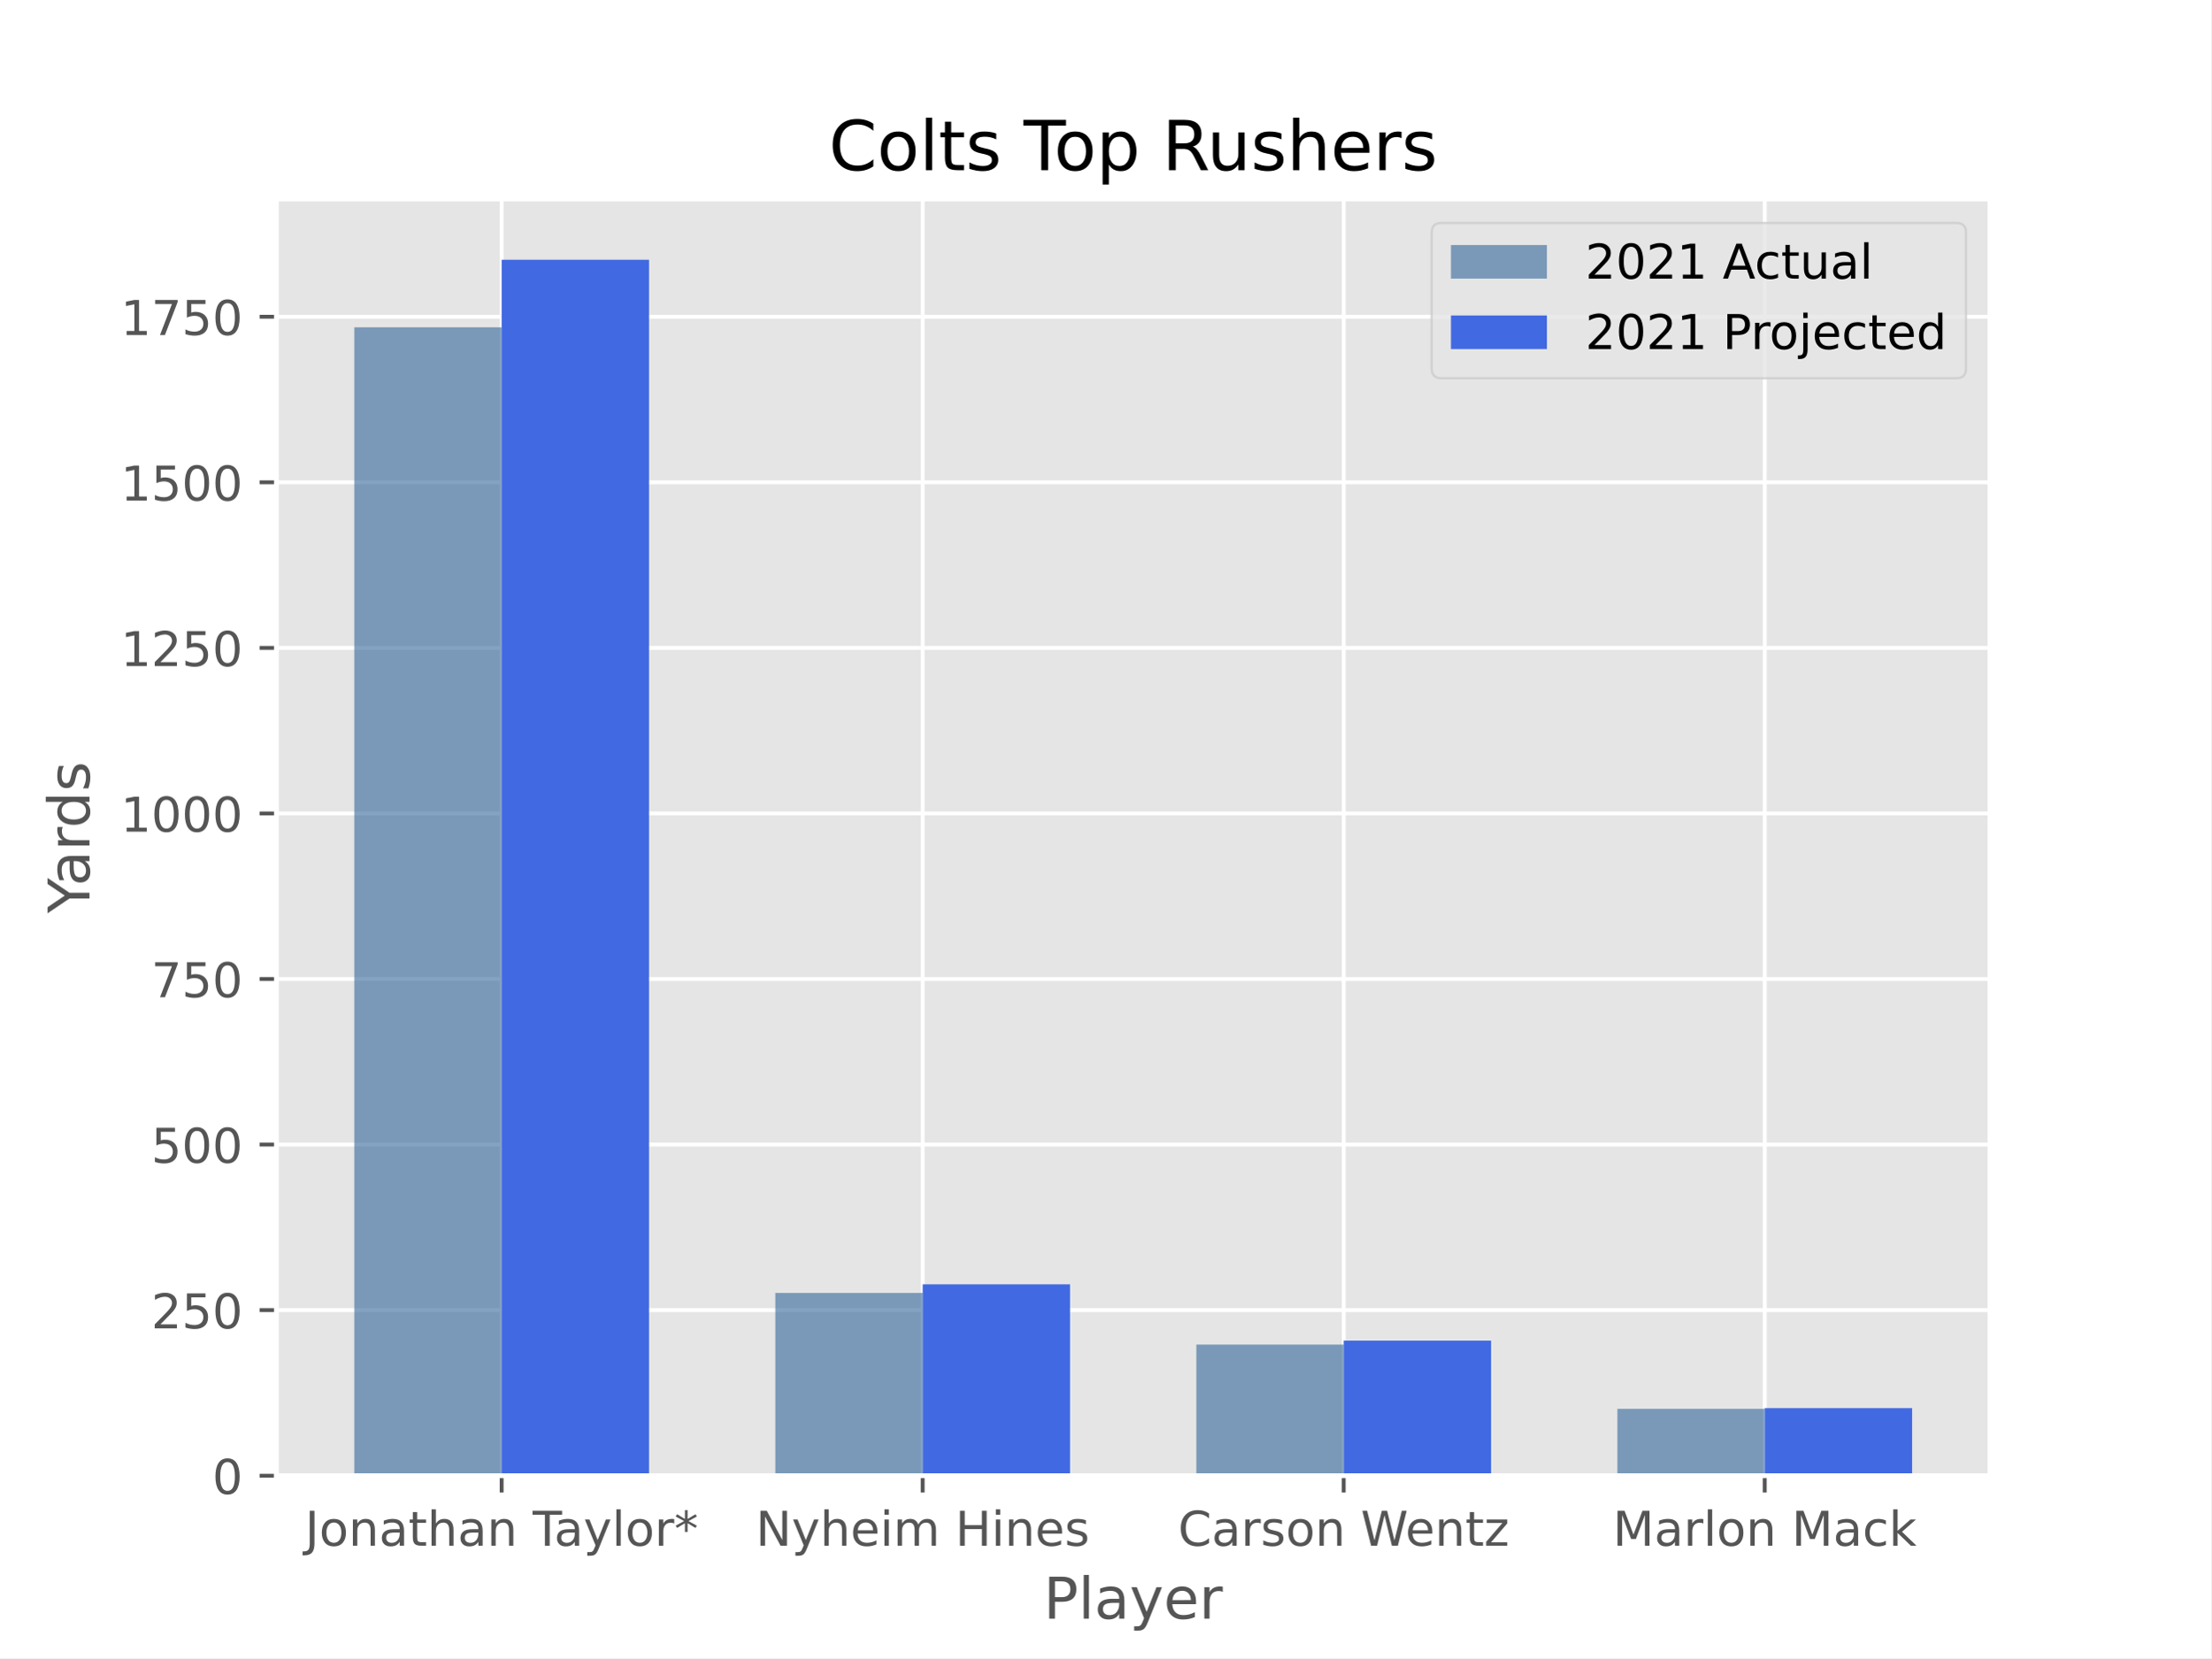
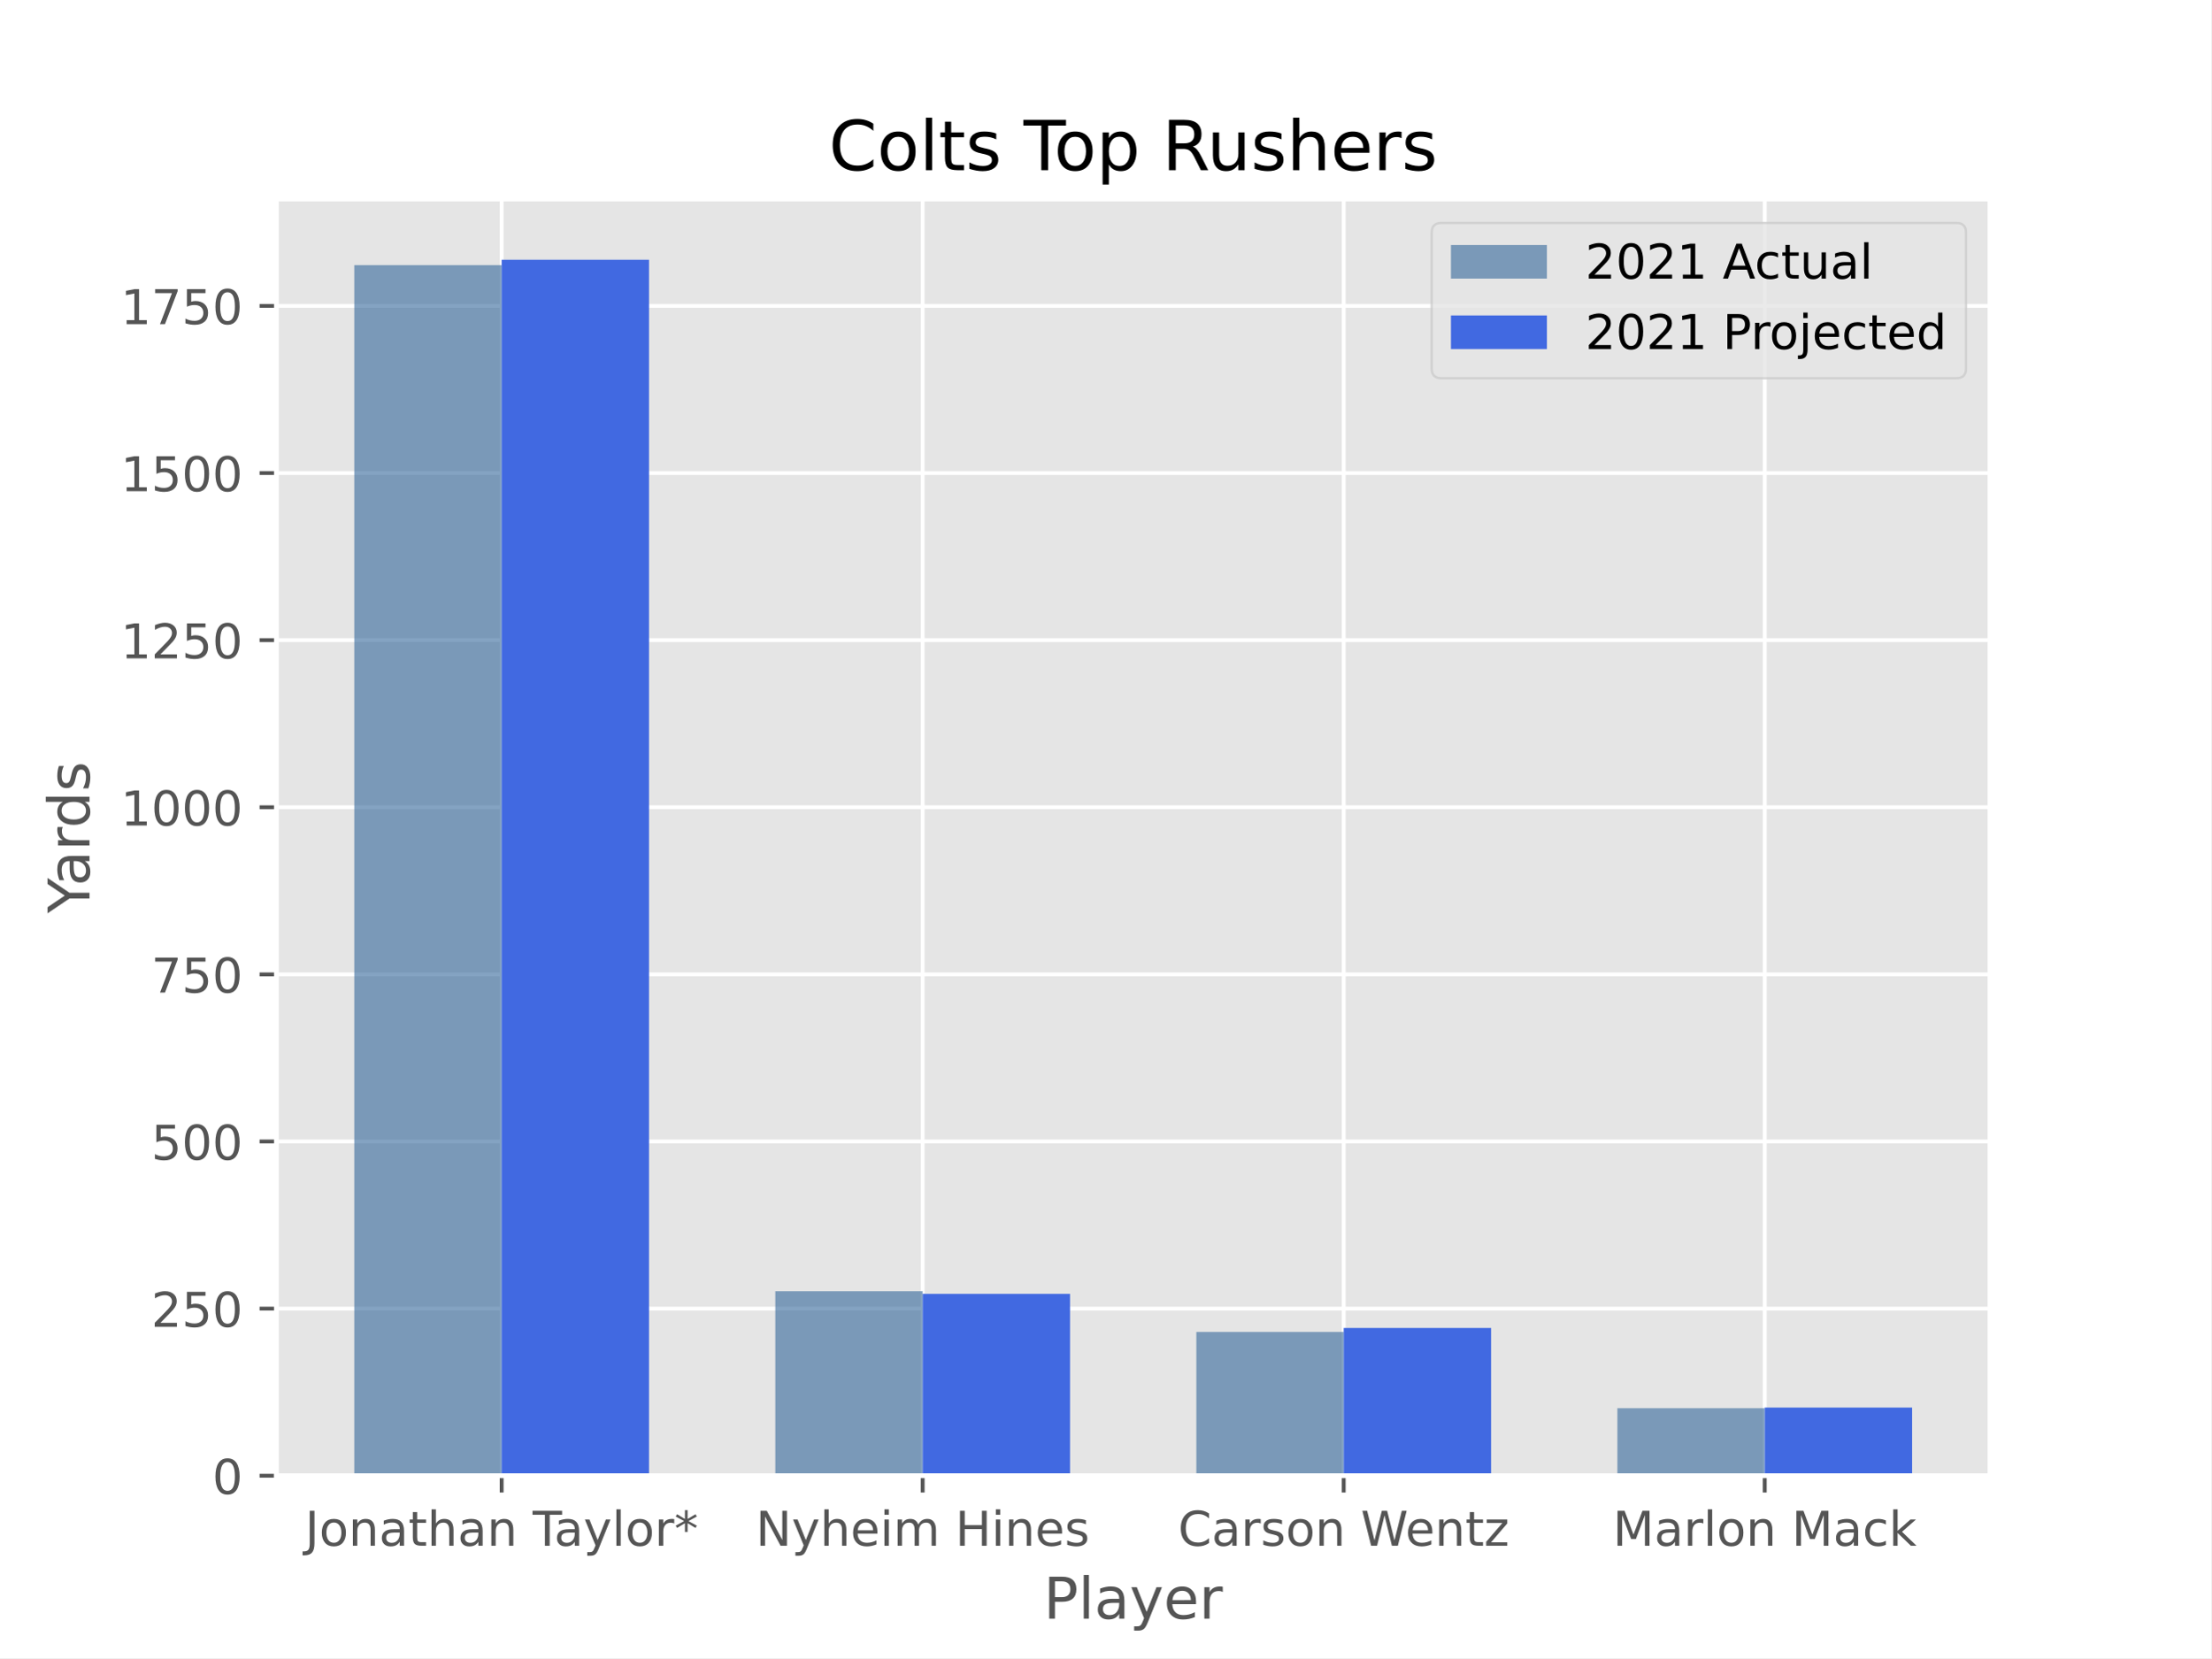
<svg xmlns="http://www.w3.org/2000/svg" xmlns:xlink="http://www.w3.org/1999/xlink" height="345.6pt" version="1.1" viewBox="0 0 460.8 345.6" width="460.8pt">
  <defs>
    <style type="text/css">*{stroke-linecap:butt;stroke-linejoin:round;}</style>
  </defs>
  <g id="figure_1">
    <g id="patch_1">
      <path d="M 0 345.6  L 460.8 345.6  L 460.8 0  L 0 0  z " style="fill:#ffffff;" />
    </g>
    <g id="axes_1">
      <g id="patch_2">
        <path d="M 57.6 307.584  L 414.72 307.584  L 414.72 41.472  L 57.6 41.472  z " style="fill:#e5e5e5;" />
      </g>
      <g id="matplotlib.axis_1">
        <g id="xtick_1">
          <g id="line2d_1">
-             <path clip-path="url(#p8a9972e364)" d="M 104.543 307.584  L 104.543 41.472  " style="fill:none;stroke:#ffffff;stroke-linecap:square;stroke-width:0.8;" />
+             <path clip-path="url(#p5d8833e858)" d="M 104.543 307.584  L 104.543 41.472  " style="fill:none;stroke:#ffffff;stroke-linecap:square;stroke-width:0.8;" />
          </g>
          <g id="line2d_2">
            <defs>
-               <path d="M 0 0  L 0 3.5  " id="mc36224109d" style="stroke:#555555;stroke-width:0.8;" />
-             </defs>
-             <g>
-               <use style="fill:#555555;stroke:#555555;stroke-width:0.8;" x="104.543" xlink:href="#mc36224109d" y="307.584" />
+               <path d="M 0 0  L 0 3.5  " id="m10214aff86" style="stroke:#555555;stroke-width:0.8;" />
+             </defs>
+             <g>
+               <use style="fill:#555555;stroke:#555555;stroke-width:0.8;" x="104.543" xlink:href="#m10214aff86" y="307.584" />
            </g>
          </g>
          <g id="text_1">
            <g style="fill:#555555;" transform="translate(63.56907 322.1824)scale(0.1 -0.1)">
              <defs>
                <path d="M 628 4666  L 1259 4666  L 1259 325  Q 1259 -519 939 -900  Q 619 -1281 -91 -1281  L -331 -1281  L -331 -750  L -134 -750  Q 284 -750 456 -515  Q 628 -281 628 325  L 628 4666  z " id="DejaVuSans-4a" transform="scale(0.015625)" />
                <path d="M 1959 3097  Q 1497 3097 1228 2736  Q 959 2375 959 1747  Q 959 1119 1226 758  Q 1494 397 1959 397  Q 2419 397 2687 759  Q 2956 1122 2956 1747  Q 2956 2369 2687 2733  Q 2419 3097 1959 3097  z M 1959 3584  Q 2709 3584 3137 3096  Q 3566 2609 3566 1747  Q 3566 888 3137 398  Q 2709 -91 1959 -91  Q 1206 -91 779 398  Q 353 888 353 1747  Q 353 2609 779 3096  Q 1206 3584 1959 3584  z " id="DejaVuSans-6f" transform="scale(0.015625)" />
                <path d="M 3513 2113  L 3513 0  L 2938 0  L 2938 2094  Q 2938 2591 2744 2837  Q 2550 3084 2163 3084  Q 1697 3084 1428 2787  Q 1159 2491 1159 1978  L 1159 0  L 581 0  L 581 3500  L 1159 3500  L 1159 2956  Q 1366 3272 1645 3428  Q 1925 3584 2291 3584  Q 2894 3584 3203 3211  Q 3513 2838 3513 2113  z " id="DejaVuSans-6e" transform="scale(0.015625)" />
                <path d="M 2194 1759  Q 1497 1759 1228 1600  Q 959 1441 959 1056  Q 959 750 1161 570  Q 1363 391 1709 391  Q 2188 391 2477 730  Q 2766 1069 2766 1631  L 2766 1759  L 2194 1759  z M 3341 1997  L 3341 0  L 2766 0  L 2766 531  Q 2569 213 2275 61  Q 1981 -91 1556 -91  Q 1019 -91 701 211  Q 384 513 384 1019  Q 384 1609 779 1909  Q 1175 2209 1959 2209  L 2766 2209  L 2766 2266  Q 2766 2663 2505 2880  Q 2244 3097 1772 3097  Q 1472 3097 1187 3025  Q 903 2953 641 2809  L 641 3341  Q 956 3463 1253 3523  Q 1550 3584 1831 3584  Q 2591 3584 2966 3190  Q 3341 2797 3341 1997  z " id="DejaVuSans-61" transform="scale(0.015625)" />
                <path d="M 1172 4494  L 1172 3500  L 2356 3500  L 2356 3053  L 1172 3053  L 1172 1153  Q 1172 725 1289 603  Q 1406 481 1766 481  L 2356 481  L 2356 0  L 1766 0  Q 1100 0 847 248  Q 594 497 594 1153  L 594 3053  L 172 3053  L 172 3500  L 594 3500  L 594 4494  L 1172 4494  z " id="DejaVuSans-74" transform="scale(0.015625)" />
                <path d="M 3513 2113  L 3513 0  L 2938 0  L 2938 2094  Q 2938 2591 2744 2837  Q 2550 3084 2163 3084  Q 1697 3084 1428 2787  Q 1159 2491 1159 1978  L 1159 0  L 581 0  L 581 4863  L 1159 4863  L 1159 2956  Q 1366 3272 1645 3428  Q 1925 3584 2291 3584  Q 2894 3584 3203 3211  Q 3513 2838 3513 2113  z " id="DejaVuSans-68" transform="scale(0.015625)" />
                <path id="DejaVuSans-20" transform="scale(0.015625)" />
                <path d="M -19 4666  L 3928 4666  L 3928 4134  L 2272 4134  L 2272 0  L 1638 0  L 1638 4134  L -19 4134  L -19 4666  z " id="DejaVuSans-54" transform="scale(0.015625)" />
                <path d="M 2059 -325  Q 1816 -950 1584 -1140  Q 1353 -1331 966 -1331  L 506 -1331  L 506 -850  L 844 -850  Q 1081 -850 1212 -737  Q 1344 -625 1503 -206  L 1606 56  L 191 3500  L 800 3500  L 1894 763  L 2988 3500  L 3597 3500  L 2059 -325  z " id="DejaVuSans-79" transform="scale(0.015625)" />
                <path d="M 603 4863  L 1178 4863  L 1178 0  L 603 0  L 603 4863  z " id="DejaVuSans-6c" transform="scale(0.015625)" />
                <path d="M 2631 2963  Q 2534 3019 2420 3045  Q 2306 3072 2169 3072  Q 1681 3072 1420 2755  Q 1159 2438 1159 1844  L 1159 0  L 581 0  L 581 3500  L 1159 3500  L 1159 2956  Q 1341 3275 1631 3429  Q 1922 3584 2338 3584  Q 2397 3584 2469 3576  Q 2541 3569 2628 3553  L 2631 2963  z " id="DejaVuSans-72" transform="scale(0.015625)" />
                <path d="M 3009 3897  L 1888 3291  L 3009 2681  L 2828 2375  L 1778 3009  L 1778 1831  L 1422 1831  L 1422 3009  L 372 2375  L 191 2681  L 1313 3291  L 191 3897  L 372 4206  L 1422 3572  L 1422 4750  L 1778 4750  L 1778 3572  L 2828 4206  L 3009 3897  z " id="DejaVuSans-2a" transform="scale(0.015625)" />
              </defs>
              <use xlink:href="#DejaVuSans-4a" />
              <use x="29.492" xlink:href="#DejaVuSans-6f" />
              <use x="90.674" xlink:href="#DejaVuSans-6e" />
              <use x="154.053" xlink:href="#DejaVuSans-61" />
              <use x="215.332" xlink:href="#DejaVuSans-74" />
              <use x="254.541" xlink:href="#DejaVuSans-68" />
              <use x="317.92" xlink:href="#DejaVuSans-61" />
              <use x="379.199" xlink:href="#DejaVuSans-6e" />
              <use x="442.578" xlink:href="#DejaVuSans-20" />
              <use x="474.365" xlink:href="#DejaVuSans-54" />
              <use x="518.949" xlink:href="#DejaVuSans-61" />
              <use x="580.229" xlink:href="#DejaVuSans-79" />
              <use x="639.408" xlink:href="#DejaVuSans-6c" />
              <use x="667.191" xlink:href="#DejaVuSans-6f" />
              <use x="728.373" xlink:href="#DejaVuSans-72" />
              <use x="769.486" xlink:href="#DejaVuSans-2a" />
            </g>
          </g>
        </g>
        <g id="xtick_2">
          <g id="line2d_3">
-             <path clip-path="url(#p8a9972e364)" d="M 192.288 307.584  L 192.288 41.472  " style="fill:none;stroke:#ffffff;stroke-linecap:square;stroke-width:0.8;" />
+             <path clip-path="url(#p5d8833e858)" d="M 192.288 307.584  L 192.288 41.472  " style="fill:none;stroke:#ffffff;stroke-linecap:square;stroke-width:0.8;" />
          </g>
          <g id="line2d_4">
            <g>
-               <use style="fill:#555555;stroke:#555555;stroke-width:0.8;" x="192.288" xlink:href="#mc36224109d" y="307.584" />
+               <use style="fill:#555555;stroke:#555555;stroke-width:0.8;" x="192.288" xlink:href="#m10214aff86" y="307.584" />
            </g>
          </g>
          <g id="text_2">
            <g style="fill:#555555;" transform="translate(157.4948 322.1824)scale(0.1 -0.1)">
              <defs>
                <path d="M 628 4666  L 1478 4666  L 3547 763  L 3547 4666  L 4159 4666  L 4159 0  L 3309 0  L 1241 3903  L 1241 0  L 628 0  L 628 4666  z " id="DejaVuSans-4e" transform="scale(0.015625)" />
                <path d="M 3597 1894  L 3597 1613  L 953 1613  Q 991 1019 1311 708  Q 1631 397 2203 397  Q 2534 397 2845 478  Q 3156 559 3463 722  L 3463 178  Q 3153 47 2828 -22  Q 2503 -91 2169 -91  Q 1331 -91 842 396  Q 353 884 353 1716  Q 353 2575 817 3079  Q 1281 3584 2069 3584  Q 2775 3584 3186 3129  Q 3597 2675 3597 1894  z M 3022 2063  Q 3016 2534 2758 2815  Q 2500 3097 2075 3097  Q 1594 3097 1305 2825  Q 1016 2553 972 2059  L 3022 2063  z " id="DejaVuSans-65" transform="scale(0.015625)" />
                <path d="M 603 3500  L 1178 3500  L 1178 0  L 603 0  L 603 3500  z M 603 4863  L 1178 4863  L 1178 4134  L 603 4134  L 603 4863  z " id="DejaVuSans-69" transform="scale(0.015625)" />
                <path d="M 3328 2828  Q 3544 3216 3844 3400  Q 4144 3584 4550 3584  Q 5097 3584 5394 3201  Q 5691 2819 5691 2113  L 5691 0  L 5113 0  L 5113 2094  Q 5113 2597 4934 2840  Q 4756 3084 4391 3084  Q 3944 3084 3684 2787  Q 3425 2491 3425 1978  L 3425 0  L 2847 0  L 2847 2094  Q 2847 2600 2669 2842  Q 2491 3084 2119 3084  Q 1678 3084 1418 2786  Q 1159 2488 1159 1978  L 1159 0  L 581 0  L 581 3500  L 1159 3500  L 1159 2956  Q 1356 3278 1631 3431  Q 1906 3584 2284 3584  Q 2666 3584 2933 3390  Q 3200 3197 3328 2828  z " id="DejaVuSans-6d" transform="scale(0.015625)" />
                <path d="M 628 4666  L 1259 4666  L 1259 2753  L 3553 2753  L 3553 4666  L 4184 4666  L 4184 0  L 3553 0  L 3553 2222  L 1259 2222  L 1259 0  L 628 0  L 628 4666  z " id="DejaVuSans-48" transform="scale(0.015625)" />
                <path d="M 2834 3397  L 2834 2853  Q 2591 2978 2328 3040  Q 2066 3103 1784 3103  Q 1356 3103 1142 2972  Q 928 2841 928 2578  Q 928 2378 1081 2264  Q 1234 2150 1697 2047  L 1894 2003  Q 2506 1872 2764 1633  Q 3022 1394 3022 966  Q 3022 478 2636 193  Q 2250 -91 1575 -91  Q 1294 -91 989 -36  Q 684 19 347 128  L 347 722  Q 666 556 975 473  Q 1284 391 1588 391  Q 1994 391 2212 530  Q 2431 669 2431 922  Q 2431 1156 2273 1281  Q 2116 1406 1581 1522  L 1381 1569  Q 847 1681 609 1914  Q 372 2147 372 2553  Q 372 3047 722 3315  Q 1072 3584 1716 3584  Q 2034 3584 2315 3537  Q 2597 3491 2834 3397  z " id="DejaVuSans-73" transform="scale(0.015625)" />
              </defs>
              <use xlink:href="#DejaVuSans-4e" />
              <use x="74.805" xlink:href="#DejaVuSans-79" />
              <use x="133.984" xlink:href="#DejaVuSans-68" />
              <use x="197.363" xlink:href="#DejaVuSans-65" />
              <use x="258.887" xlink:href="#DejaVuSans-69" />
              <use x="286.67" xlink:href="#DejaVuSans-6d" />
              <use x="384.082" xlink:href="#DejaVuSans-20" />
              <use x="415.869" xlink:href="#DejaVuSans-48" />
              <use x="491.064" xlink:href="#DejaVuSans-69" />
              <use x="518.848" xlink:href="#DejaVuSans-6e" />
              <use x="582.227" xlink:href="#DejaVuSans-65" />
              <use x="643.75" xlink:href="#DejaVuSans-73" />
            </g>
          </g>
        </g>
        <g id="xtick_3">
          <g id="line2d_5">
-             <path clip-path="url(#p8a9972e364)" d="M 280.032 307.584  L 280.032 41.472  " style="fill:none;stroke:#ffffff;stroke-linecap:square;stroke-width:0.8;" />
+             <path clip-path="url(#p5d8833e858)" d="M 280.032 307.584  L 280.032 41.472  " style="fill:none;stroke:#ffffff;stroke-linecap:square;stroke-width:0.8;" />
          </g>
          <g id="line2d_6">
            <g>
-               <use style="fill:#555555;stroke:#555555;stroke-width:0.8;" x="280.032" xlink:href="#mc36224109d" y="307.584" />
+               <use style="fill:#555555;stroke:#555555;stroke-width:0.8;" x="280.032" xlink:href="#m10214aff86" y="307.584" />
            </g>
          </g>
          <g id="text_3">
            <g style="fill:#555555;" transform="translate(245.5197 322.1824)scale(0.1 -0.1)">
              <defs>
                <path d="M 4122 4306  L 4122 3641  Q 3803 3938 3442 4084  Q 3081 4231 2675 4231  Q 1875 4231 1450 3742  Q 1025 3253 1025 2328  Q 1025 1406 1450 917  Q 1875 428 2675 428  Q 3081 428 3442 575  Q 3803 722 4122 1019  L 4122 359  Q 3791 134 3420 21  Q 3050 -91 2638 -91  Q 1578 -91 968 557  Q 359 1206 359 2328  Q 359 3453 968 4101  Q 1578 4750 2638 4750  Q 3056 4750 3426 4639  Q 3797 4528 4122 4306  z " id="DejaVuSans-43" transform="scale(0.015625)" />
                <path d="M 213 4666  L 850 4666  L 1831 722  L 2809 4666  L 3519 4666  L 4500 722  L 5478 4666  L 6119 4666  L 4947 0  L 4153 0  L 3169 4050  L 2175 0  L 1381 0  L 213 4666  z " id="DejaVuSans-57" transform="scale(0.015625)" />
                <path d="M 353 3500  L 3084 3500  L 3084 2975  L 922 459  L 3084 459  L 3084 0  L 275 0  L 275 525  L 2438 3041  L 353 3041  L 353 3500  z " id="DejaVuSans-7a" transform="scale(0.015625)" />
              </defs>
              <use xlink:href="#DejaVuSans-43" />
              <use x="69.824" xlink:href="#DejaVuSans-61" />
              <use x="131.104" xlink:href="#DejaVuSans-72" />
              <use x="172.217" xlink:href="#DejaVuSans-73" />
              <use x="224.316" xlink:href="#DejaVuSans-6f" />
              <use x="285.498" xlink:href="#DejaVuSans-6e" />
              <use x="348.877" xlink:href="#DejaVuSans-20" />
              <use x="380.664" xlink:href="#DejaVuSans-57" />
              <use x="473.666" xlink:href="#DejaVuSans-65" />
              <use x="535.189" xlink:href="#DejaVuSans-6e" />
              <use x="598.568" xlink:href="#DejaVuSans-74" />
              <use x="637.777" xlink:href="#DejaVuSans-7a" />
            </g>
          </g>
        </g>
        <g id="xtick_4">
          <g id="line2d_7">
-             <path clip-path="url(#p8a9972e364)" d="M 367.777 307.584  L 367.777 41.472  " style="fill:none;stroke:#ffffff;stroke-linecap:square;stroke-width:0.8;" />
+             <path clip-path="url(#p5d8833e858)" d="M 367.777 307.584  L 367.777 41.472  " style="fill:none;stroke:#ffffff;stroke-linecap:square;stroke-width:0.8;" />
          </g>
          <g id="line2d_8">
            <g>
-               <use style="fill:#555555;stroke:#555555;stroke-width:0.8;" x="367.777" xlink:href="#mc36224109d" y="307.584" />
+               <use style="fill:#555555;stroke:#555555;stroke-width:0.8;" x="367.777" xlink:href="#m10214aff86" y="307.584" />
            </g>
          </g>
          <g id="text_4">
            <g style="fill:#555555;" transform="translate(336.1142 322.1824)scale(0.1 -0.1)">
              <defs>
                <path d="M 628 4666  L 1569 4666  L 2759 1491  L 3956 4666  L 4897 4666  L 4897 0  L 4281 0  L 4281 4097  L 3078 897  L 2444 897  L 1241 4097  L 1241 0  L 628 0  L 628 4666  z " id="DejaVuSans-4d" transform="scale(0.015625)" />
                <path d="M 3122 3366  L 3122 2828  Q 2878 2963 2633 3030  Q 2388 3097 2138 3097  Q 1578 3097 1268 2742  Q 959 2388 959 1747  Q 959 1106 1268 751  Q 1578 397 2138 397  Q 2388 397 2633 464  Q 2878 531 3122 666  L 3122 134  Q 2881 22 2623 -34  Q 2366 -91 2075 -91  Q 1284 -91 818 406  Q 353 903 353 1747  Q 353 2603 823 3093  Q 1294 3584 2113 3584  Q 2378 3584 2631 3529  Q 2884 3475 3122 3366  z " id="DejaVuSans-63" transform="scale(0.015625)" />
                <path d="M 581 4863  L 1159 4863  L 1159 1991  L 2875 3500  L 3609 3500  L 1753 1863  L 3688 0  L 2938 0  L 1159 1709  L 1159 0  L 581 0  L 581 4863  z " id="DejaVuSans-6b" transform="scale(0.015625)" />
              </defs>
              <use xlink:href="#DejaVuSans-4d" />
              <use x="86.279" xlink:href="#DejaVuSans-61" />
              <use x="147.559" xlink:href="#DejaVuSans-72" />
              <use x="188.672" xlink:href="#DejaVuSans-6c" />
              <use x="216.455" xlink:href="#DejaVuSans-6f" />
              <use x="277.637" xlink:href="#DejaVuSans-6e" />
              <use x="341.016" xlink:href="#DejaVuSans-20" />
              <use x="372.803" xlink:href="#DejaVuSans-4d" />
              <use x="459.082" xlink:href="#DejaVuSans-61" />
              <use x="520.361" xlink:href="#DejaVuSans-63" />
              <use x="575.342" xlink:href="#DejaVuSans-6b" />
            </g>
          </g>
        </g>
        <g id="text_5">
          <g style="fill:#555555;" transform="translate(217.4888 337.3802)scale(0.12 -0.12)">
            <defs>
              <path d="M 1259 4147  L 1259 2394  L 2053 2394  Q 2494 2394 2734 2622  Q 2975 2850 2975 3272  Q 2975 3691 2734 3919  Q 2494 4147 2053 4147  L 1259 4147  z M 628 4666  L 2053 4666  Q 2838 4666 3239 4311  Q 3641 3956 3641 3272  Q 3641 2581 3239 2228  Q 2838 1875 2053 1875  L 1259 1875  L 1259 0  L 628 0  L 628 4666  z " id="DejaVuSans-50" transform="scale(0.015625)" />
            </defs>
            <use xlink:href="#DejaVuSans-50" />
            <use x="60.303" xlink:href="#DejaVuSans-6c" />
            <use x="88.086" xlink:href="#DejaVuSans-61" />
            <use x="149.365" xlink:href="#DejaVuSans-79" />
            <use x="208.545" xlink:href="#DejaVuSans-65" />
            <use x="270.068" xlink:href="#DejaVuSans-72" />
          </g>
        </g>
      </g>
      <g id="matplotlib.axis_2">
        <g id="ytick_1">
          <g id="line2d_9">
-             <path clip-path="url(#p8a9972e364)" d="M 57.6 307.584  L 414.72 307.584  " style="fill:none;stroke:#ffffff;stroke-linecap:square;stroke-width:0.8;" />
+             <path clip-path="url(#p5d8833e858)" d="M 57.6 307.584  L 414.72 307.584  " style="fill:none;stroke:#ffffff;stroke-linecap:square;stroke-width:0.8;" />
          </g>
          <g id="line2d_10">
            <defs>
-               <path d="M 0 0  L -3.5 0  " id="m0af5b48599" style="stroke:#555555;stroke-width:0.8;" />
-             </defs>
-             <g>
-               <use style="fill:#555555;stroke:#555555;stroke-width:0.8;" x="57.6" xlink:href="#m0af5b48599" y="307.584" />
+               <path d="M 0 0  L -3.5 0  " id="m36f403ae8b" style="stroke:#555555;stroke-width:0.8;" />
+             </defs>
+             <g>
+               <use style="fill:#555555;stroke:#555555;stroke-width:0.8;" x="57.6" xlink:href="#m36f403ae8b" y="307.584" />
            </g>
          </g>
          <g id="text_6">
            <g style="fill:#555555;" transform="translate(44.2375 311.3832)scale(0.1 -0.1)">
              <defs>
                <path d="M 2034 4250  Q 1547 4250 1301 3770  Q 1056 3291 1056 2328  Q 1056 1369 1301 889  Q 1547 409 2034 409  Q 2525 409 2770 889  Q 3016 1369 3016 2328  Q 3016 3291 2770 3770  Q 2525 4250 2034 4250  z M 2034 4750  Q 2819 4750 3233 4129  Q 3647 3509 3647 2328  Q 3647 1150 3233 529  Q 2819 -91 2034 -91  Q 1250 -91 836 529  Q 422 1150 422 2328  Q 422 3509 836 4129  Q 1250 4750 2034 4750  z " id="DejaVuSans-30" transform="scale(0.015625)" />
              </defs>
              <use xlink:href="#DejaVuSans-30" />
            </g>
          </g>
        </g>
        <g id="ytick_2">
          <g id="line2d_11">
-             <path clip-path="url(#p8a9972e364)" d="M 57.6 273.074  L 414.72 273.074  " style="fill:none;stroke:#ffffff;stroke-linecap:square;stroke-width:0.8;" />
+             <path clip-path="url(#p5d8833e858)" d="M 57.6 272.752  L 414.72 272.752  " style="fill:none;stroke:#ffffff;stroke-linecap:square;stroke-width:0.8;" />
          </g>
          <g id="line2d_12">
            <g>
-               <use style="fill:#555555;stroke:#555555;stroke-width:0.8;" x="57.6" xlink:href="#m0af5b48599" y="273.074" />
+               <use style="fill:#555555;stroke:#555555;stroke-width:0.8;" x="57.6" xlink:href="#m36f403ae8b" y="272.752" />
            </g>
          </g>
          <g id="text_7">
-             <g style="fill:#555555;" transform="translate(31.5125 276.8734)scale(0.1 -0.1)">
+             <g style="fill:#555555;" transform="translate(31.5125 276.5509)scale(0.1 -0.1)">
              <defs>
                <path d="M 1228 531  L 3431 531  L 3431 0  L 469 0  L 469 531  Q 828 903 1448 1529  Q 2069 2156 2228 2338  Q 2531 2678 2651 2914  Q 2772 3150 2772 3378  Q 2772 3750 2511 3984  Q 2250 4219 1831 4219  Q 1534 4219 1204 4116  Q 875 4013 500 3803  L 500 4441  Q 881 4594 1212 4672  Q 1544 4750 1819 4750  Q 2544 4750 2975 4387  Q 3406 4025 3406 3419  Q 3406 3131 3298 2873  Q 3191 2616 2906 2266  Q 2828 2175 2409 1742  Q 1991 1309 1228 531  z " id="DejaVuSans-32" transform="scale(0.015625)" />
                <path d="M 691 4666  L 3169 4666  L 3169 4134  L 1269 4134  L 1269 2991  Q 1406 3038 1543 3061  Q 1681 3084 1819 3084  Q 2600 3084 3056 2656  Q 3513 2228 3513 1497  Q 3513 744 3044 326  Q 2575 -91 1722 -91  Q 1428 -91 1123 -41  Q 819 9 494 109  L 494 744  Q 775 591 1075 516  Q 1375 441 1709 441  Q 2250 441 2565 725  Q 2881 1009 2881 1497  Q 2881 1984 2565 2268  Q 2250 2553 1709 2553  Q 1456 2553 1204 2497  Q 953 2441 691 2322  L 691 4666  z " id="DejaVuSans-35" transform="scale(0.015625)" />
              </defs>
              <use xlink:href="#DejaVuSans-32" />
              <use x="63.623" xlink:href="#DejaVuSans-35" />
              <use x="127.246" xlink:href="#DejaVuSans-30" />
            </g>
          </g>
        </g>
        <g id="ytick_3">
          <g id="line2d_13">
-             <path clip-path="url(#p8a9972e364)" d="M 57.6 238.564  L 414.72 238.564  " style="fill:none;stroke:#ffffff;stroke-linecap:square;stroke-width:0.8;" />
+             <path clip-path="url(#p5d8833e858)" d="M 57.6 237.919  L 414.72 237.919  " style="fill:none;stroke:#ffffff;stroke-linecap:square;stroke-width:0.8;" />
          </g>
          <g id="line2d_14">
            <g>
-               <use style="fill:#555555;stroke:#555555;stroke-width:0.8;" x="57.6" xlink:href="#m0af5b48599" y="238.564" />
+               <use style="fill:#555555;stroke:#555555;stroke-width:0.8;" x="57.6" xlink:href="#m36f403ae8b" y="237.919" />
            </g>
          </g>
          <g id="text_8">
-             <g style="fill:#555555;" transform="translate(31.5125 242.3636)scale(0.1 -0.1)">
+             <g style="fill:#555555;" transform="translate(31.5125 241.7186)scale(0.1 -0.1)">
              <use xlink:href="#DejaVuSans-35" />
              <use x="63.623" xlink:href="#DejaVuSans-30" />
              <use x="127.246" xlink:href="#DejaVuSans-30" />
            </g>
          </g>
        </g>
        <g id="ytick_4">
          <g id="line2d_15">
-             <path clip-path="url(#p8a9972e364)" d="M 57.6 204.055  L 414.72 204.055  " style="fill:none;stroke:#ffffff;stroke-linecap:square;stroke-width:0.8;" />
+             <path clip-path="url(#p5d8833e858)" d="M 57.6 203.087  L 414.72 203.087  " style="fill:none;stroke:#ffffff;stroke-linecap:square;stroke-width:0.8;" />
          </g>
          <g id="line2d_16">
            <g>
-               <use style="fill:#555555;stroke:#555555;stroke-width:0.8;" x="57.6" xlink:href="#m0af5b48599" y="204.055" />
+               <use style="fill:#555555;stroke:#555555;stroke-width:0.8;" x="57.6" xlink:href="#m36f403ae8b" y="203.087" />
            </g>
          </g>
          <g id="text_9">
-             <g style="fill:#555555;" transform="translate(31.5125 207.8538)scale(0.1 -0.1)">
+             <g style="fill:#555555;" transform="translate(31.5125 206.8862)scale(0.1 -0.1)">
              <defs>
                <path d="M 525 4666  L 3525 4666  L 3525 4397  L 1831 0  L 1172 0  L 2766 4134  L 525 4134  L 525 4666  z " id="DejaVuSans-37" transform="scale(0.015625)" />
              </defs>
              <use xlink:href="#DejaVuSans-37" />
              <use x="63.623" xlink:href="#DejaVuSans-35" />
              <use x="127.246" xlink:href="#DejaVuSans-30" />
            </g>
          </g>
        </g>
        <g id="ytick_5">
          <g id="line2d_17">
-             <path clip-path="url(#p8a9972e364)" d="M 57.6 169.545  L 414.72 169.545  " style="fill:none;stroke:#ffffff;stroke-linecap:square;stroke-width:0.8;" />
+             <path clip-path="url(#p5d8833e858)" d="M 57.6 168.255  L 414.72 168.255  " style="fill:none;stroke:#ffffff;stroke-linecap:square;stroke-width:0.8;" />
          </g>
          <g id="line2d_18">
            <g>
-               <use style="fill:#555555;stroke:#555555;stroke-width:0.8;" x="57.6" xlink:href="#m0af5b48599" y="169.545" />
+               <use style="fill:#555555;stroke:#555555;stroke-width:0.8;" x="57.6" xlink:href="#m36f403ae8b" y="168.255" />
            </g>
          </g>
          <g id="text_10">
-             <g style="fill:#555555;" transform="translate(25.15 173.344)scale(0.1 -0.1)">
+             <g style="fill:#555555;" transform="translate(25.15 172.0539)scale(0.1 -0.1)">
              <defs>
                <path d="M 794 531  L 1825 531  L 1825 4091  L 703 3866  L 703 4441  L 1819 4666  L 2450 4666  L 2450 531  L 3481 531  L 3481 0  L 794 0  L 794 531  z " id="DejaVuSans-31" transform="scale(0.015625)" />
              </defs>
              <use xlink:href="#DejaVuSans-31" />
              <use x="63.623" xlink:href="#DejaVuSans-30" />
              <use x="127.246" xlink:href="#DejaVuSans-30" />
              <use x="190.869" xlink:href="#DejaVuSans-30" />
            </g>
          </g>
        </g>
        <g id="ytick_6">
          <g id="line2d_19">
-             <path clip-path="url(#p8a9972e364)" d="M 57.6 135.035  L 414.72 135.035  " style="fill:none;stroke:#ffffff;stroke-linecap:square;stroke-width:0.8;" />
+             <path clip-path="url(#p5d8833e858)" d="M 57.6 133.422  L 414.72 133.422  " style="fill:none;stroke:#ffffff;stroke-linecap:square;stroke-width:0.8;" />
          </g>
          <g id="line2d_20">
            <g>
-               <use style="fill:#555555;stroke:#555555;stroke-width:0.8;" x="57.6" xlink:href="#m0af5b48599" y="135.035" />
+               <use style="fill:#555555;stroke:#555555;stroke-width:0.8;" x="57.6" xlink:href="#m36f403ae8b" y="133.422" />
            </g>
          </g>
          <g id="text_11">
-             <g style="fill:#555555;" transform="translate(25.15 138.8342)scale(0.1 -0.1)">
+             <g style="fill:#555555;" transform="translate(25.15 137.2216)scale(0.1 -0.1)">
              <use xlink:href="#DejaVuSans-31" />
              <use x="63.623" xlink:href="#DejaVuSans-32" />
              <use x="127.246" xlink:href="#DejaVuSans-35" />
              <use x="190.869" xlink:href="#DejaVuSans-30" />
            </g>
          </g>
        </g>
        <g id="ytick_7">
          <g id="line2d_21">
-             <path clip-path="url(#p8a9972e364)" d="M 57.6 100.525  L 414.72 100.525  " style="fill:none;stroke:#ffffff;stroke-linecap:square;stroke-width:0.8;" />
+             <path clip-path="url(#p5d8833e858)" d="M 57.6 98.59  L 414.72 98.59  " style="fill:none;stroke:#ffffff;stroke-linecap:square;stroke-width:0.8;" />
          </g>
          <g id="line2d_22">
            <g>
-               <use style="fill:#555555;stroke:#555555;stroke-width:0.8;" x="57.6" xlink:href="#m0af5b48599" y="100.525" />
+               <use style="fill:#555555;stroke:#555555;stroke-width:0.8;" x="57.6" xlink:href="#m36f403ae8b" y="98.59" />
            </g>
          </g>
          <g id="text_12">
-             <g style="fill:#555555;" transform="translate(25.15 104.3244)scale(0.1 -0.1)">
+             <g style="fill:#555555;" transform="translate(25.15 102.3893)scale(0.1 -0.1)">
              <use xlink:href="#DejaVuSans-31" />
              <use x="63.623" xlink:href="#DejaVuSans-35" />
              <use x="127.246" xlink:href="#DejaVuSans-30" />
              <use x="190.869" xlink:href="#DejaVuSans-30" />
            </g>
          </g>
        </g>
        <g id="ytick_8">
          <g id="line2d_23">
-             <path clip-path="url(#p8a9972e364)" d="M 57.6 66.015  L 414.72 66.015  " style="fill:none;stroke:#ffffff;stroke-linecap:square;stroke-width:0.8;" />
+             <path clip-path="url(#p5d8833e858)" d="M 57.6 63.758  L 414.72 63.758  " style="fill:none;stroke:#ffffff;stroke-linecap:square;stroke-width:0.8;" />
          </g>
          <g id="line2d_24">
            <g>
-               <use style="fill:#555555;stroke:#555555;stroke-width:0.8;" x="57.6" xlink:href="#m0af5b48599" y="66.015" />
+               <use style="fill:#555555;stroke:#555555;stroke-width:0.8;" x="57.6" xlink:href="#m36f403ae8b" y="63.758" />
            </g>
          </g>
          <g id="text_13">
-             <g style="fill:#555555;" transform="translate(25.15 69.81459)scale(0.1 -0.1)">
+             <g style="fill:#555555;" transform="translate(25.15 67.55694)scale(0.1 -0.1)">
              <use xlink:href="#DejaVuSans-31" />
              <use x="63.623" xlink:href="#DejaVuSans-37" />
              <use x="127.246" xlink:href="#DejaVuSans-35" />
              <use x="190.869" xlink:href="#DejaVuSans-30" />
            </g>
          </g>
        </g>
        <g id="text_14">
          <g style="fill:#555555;" transform="translate(18.65438 190.3408)rotate(-90)scale(0.12 -0.12)">
            <defs>
              <path d="M -13 4666  L 666 4666  L 1959 2747  L 3244 4666  L 3922 4666  L 2272 2222  L 2272 0  L 1638 0  L 1638 2222  L -13 4666  z " id="DejaVuSans-59" transform="scale(0.015625)" />
              <path d="M 2906 2969  L 2906 4863  L 3481 4863  L 3481 0  L 2906 0  L 2906 525  Q 2725 213 2448 61  Q 2172 -91 1784 -91  Q 1150 -91 751 415  Q 353 922 353 1747  Q 353 2572 751 3078  Q 1150 3584 1784 3584  Q 2172 3584 2448 3432  Q 2725 3281 2906 2969  z M 947 1747  Q 947 1113 1208 752  Q 1469 391 1925 391  Q 2381 391 2643 752  Q 2906 1113 2906 1747  Q 2906 2381 2643 2742  Q 2381 3103 1925 3103  Q 1469 3103 1208 2742  Q 947 2381 947 1747  z " id="DejaVuSans-64" transform="scale(0.015625)" />
            </defs>
            <use xlink:href="#DejaVuSans-59" />
            <use x="47.334" xlink:href="#DejaVuSans-61" />
            <use x="108.613" xlink:href="#DejaVuSans-72" />
            <use x="147.977" xlink:href="#DejaVuSans-64" />
            <use x="211.453" xlink:href="#DejaVuSans-73" />
          </g>
        </g>
      </g>
      <g id="patch_3">
-         <path clip-path="url(#p8a9972e364)" d="M 73.833 307.584  L 104.543 307.584  L 104.543 68.224  L 73.833 68.224  z " style="fill:#336699;fill-opacity:0.6;" />
+         <path clip-path="url(#p5d8833e858)" d="M 73.833 307.584  L 104.543 307.584  L 104.543 55.259  L 73.833 55.259  z " style="fill:#336699;fill-opacity:0.6;" />
      </g>
      <g id="patch_4">
-         <path clip-path="url(#p8a9972e364)" d="M 161.577 307.584  L 192.288 307.584  L 192.288 269.485  L 161.577 269.485  z " style="fill:#336699;fill-opacity:0.6;" />
+         <path clip-path="url(#p5d8833e858)" d="M 161.577 307.584  L 192.288 307.584  L 192.288 269.129  L 161.577 269.129  z " style="fill:#336699;fill-opacity:0.6;" />
      </g>
      <g id="patch_5">
-         <path clip-path="url(#p8a9972e364)" d="M 249.322 307.584  L 280.032 307.584  L 280.032 280.252  L 249.322 280.252  z " style="fill:#336699;fill-opacity:0.6;" />
+         <path clip-path="url(#p5d8833e858)" d="M 249.322 307.584  L 280.032 307.584  L 280.032 277.628  L 249.322 277.628  z " style="fill:#336699;fill-opacity:0.6;" />
      </g>
      <g id="patch_6">
-         <path clip-path="url(#p8a9972e364)" d="M 337.066 307.584  L 367.777 307.584  L 367.777 293.642  L 337.066 293.642  z " style="fill:#336699;fill-opacity:0.6;" />
+         <path clip-path="url(#p5d8833e858)" d="M 337.066 307.584  L 367.777 307.584  L 367.777 293.512  L 337.066 293.512  z " style="fill:#336699;fill-opacity:0.6;" />
      </g>
      <g id="patch_7">
-         <path clip-path="url(#p8a9972e364)" d="M 104.543 307.584  L 135.254 307.584  L 135.254 54.144  L 104.543 54.144  z " style="fill:#4169e1;" />
+         <path clip-path="url(#p5d8833e858)" d="M 104.543 307.584  L 135.254 307.584  L 135.254 54.144  L 104.543 54.144  z " style="fill:#4169e1;" />
      </g>
      <g id="patch_8">
-         <path clip-path="url(#p8a9972e364)" d="M 192.288 307.584  L 222.998 307.584  L 222.998 267.691  L 192.288 267.691  z " style="fill:#4169e1;" />
+         <path clip-path="url(#p5d8833e858)" d="M 192.288 307.584  L 222.998 307.584  L 222.998 269.686  L 192.288 269.686  z " style="fill:#4169e1;" />
      </g>
      <g id="patch_9">
-         <path clip-path="url(#p8a9972e364)" d="M 280.032 307.584  L 310.743 307.584  L 310.743 279.424  L 280.032 279.424  z " style="fill:#4169e1;" />
+         <path clip-path="url(#p5d8833e858)" d="M 280.032 307.584  L 310.743 307.584  L 310.743 276.792  L 280.032 276.792  z " style="fill:#4169e1;" />
      </g>
      <g id="patch_10">
-         <path clip-path="url(#p8a9972e364)" d="M 367.777 307.584  L 398.487 307.584  L 398.487 293.504  L 367.777 293.504  z " style="fill:#4169e1;" />
+         <path clip-path="url(#p5d8833e858)" d="M 367.777 307.584  L 398.487 307.584  L 398.487 293.372  L 367.777 293.372  z " style="fill:#4169e1;" />
      </g>
      <g id="patch_11">
        <path d="M 57.6 307.584  L 57.6 41.472  " style="fill:none;stroke:#ffffff;stroke-linecap:square;stroke-linejoin:miter;" />
      </g>
      <g id="patch_12">
        <path d="M 414.72 307.584  L 414.72 41.472  " style="fill:none;stroke:#ffffff;stroke-linecap:square;stroke-linejoin:miter;" />
      </g>
      <g id="patch_13">
        <path d="M 57.6 307.584  L 414.72 307.584  " style="fill:none;stroke:#ffffff;stroke-linecap:square;stroke-linejoin:miter;" />
      </g>
      <g id="patch_14">
        <path d="M 57.6 41.472  L 414.72 41.472  " style="fill:none;stroke:#ffffff;stroke-linecap:square;stroke-linejoin:miter;" />
      </g>
      <g id="text_15">
        <g transform="translate(172.7303 35.472)scale(0.144 -0.144)">
          <defs>
            <path d="M 1159 525  L 1159 -1331  L 581 -1331  L 581 3500  L 1159 3500  L 1159 2969  Q 1341 3281 1617 3432  Q 1894 3584 2278 3584  Q 2916 3584 3314 3078  Q 3713 2572 3713 1747  Q 3713 922 3314 415  Q 2916 -91 2278 -91  Q 1894 -91 1617 61  Q 1341 213 1159 525  z M 3116 1747  Q 3116 2381 2855 2742  Q 2594 3103 2138 3103  Q 1681 3103 1420 2742  Q 1159 2381 1159 1747  Q 1159 1113 1420 752  Q 1681 391 2138 391  Q 2594 391 2855 752  Q 3116 1113 3116 1747  z " id="DejaVuSans-70" transform="scale(0.015625)" />
            <path d="M 2841 2188  Q 3044 2119 3236 1894  Q 3428 1669 3622 1275  L 4263 0  L 3584 0  L 2988 1197  Q 2756 1666 2539 1819  Q 2322 1972 1947 1972  L 1259 1972  L 1259 0  L 628 0  L 628 4666  L 2053 4666  Q 2853 4666 3247 4331  Q 3641 3997 3641 3322  Q 3641 2881 3436 2590  Q 3231 2300 2841 2188  z M 1259 4147  L 1259 2491  L 2053 2491  Q 2509 2491 2742 2702  Q 2975 2913 2975 3322  Q 2975 3731 2742 3939  Q 2509 4147 2053 4147  L 1259 4147  z " id="DejaVuSans-52" transform="scale(0.015625)" />
            <path d="M 544 1381  L 544 3500  L 1119 3500  L 1119 1403  Q 1119 906 1312 657  Q 1506 409 1894 409  Q 2359 409 2629 706  Q 2900 1003 2900 1516  L 2900 3500  L 3475 3500  L 3475 0  L 2900 0  L 2900 538  Q 2691 219 2414 64  Q 2138 -91 1772 -91  Q 1169 -91 856 284  Q 544 659 544 1381  z M 1991 3584  L 1991 3584  z " id="DejaVuSans-75" transform="scale(0.015625)" />
          </defs>
          <use xlink:href="#DejaVuSans-43" />
          <use x="69.824" xlink:href="#DejaVuSans-6f" />
          <use x="131.006" xlink:href="#DejaVuSans-6c" />
          <use x="158.789" xlink:href="#DejaVuSans-74" />
          <use x="197.998" xlink:href="#DejaVuSans-73" />
          <use x="250.098" xlink:href="#DejaVuSans-20" />
          <use x="281.885" xlink:href="#DejaVuSans-54" />
          <use x="325.969" xlink:href="#DejaVuSans-6f" />
          <use x="387.15" xlink:href="#DejaVuSans-70" />
          <use x="450.627" xlink:href="#DejaVuSans-20" />
          <use x="482.414" xlink:href="#DejaVuSans-52" />
          <use x="547.396" xlink:href="#DejaVuSans-75" />
          <use x="610.775" xlink:href="#DejaVuSans-73" />
          <use x="662.875" xlink:href="#DejaVuSans-68" />
          <use x="726.254" xlink:href="#DejaVuSans-65" />
          <use x="787.777" xlink:href="#DejaVuSans-72" />
          <use x="828.891" xlink:href="#DejaVuSans-73" />
        </g>
      </g>
      <g id="legend_1">
        <g id="patch_15">
          <path d="M 300.381 78.828  L 407.72 78.828  Q 409.72 78.828 409.72 76.828  L 409.72 48.472  Q 409.72 46.472 407.72 46.472  L 300.381 46.472  Q 298.381 46.472 298.381 48.472  L 298.381 76.828  Q 298.381 78.828 300.381 78.828  z " style="fill:#e5e5e5;opacity:0.8;stroke:#cccccc;stroke-linejoin:miter;stroke-width:0.5;" />
        </g>
        <g id="patch_16">
          <path d="M 302.381 58.07  L 322.381 58.07  L 322.381 51.07  L 302.381 51.07  z " style="fill:#336699;fill-opacity:0.6;" />
        </g>
        <g id="text_16">
          <g transform="translate(330.3809 58.07044)scale(0.1 -0.1)">
            <defs>
              <path d="M 2188 4044  L 1331 1722  L 3047 1722  L 2188 4044  z M 1831 4666  L 2547 4666  L 4325 0  L 3669 0  L 3244 1197  L 1141 1197  L 716 0  L 50 0  L 1831 4666  z " id="DejaVuSans-41" transform="scale(0.015625)" />
            </defs>
            <use xlink:href="#DejaVuSans-32" />
            <use x="63.623" xlink:href="#DejaVuSans-30" />
            <use x="127.246" xlink:href="#DejaVuSans-32" />
            <use x="190.869" xlink:href="#DejaVuSans-31" />
            <use x="254.492" xlink:href="#DejaVuSans-20" />
            <use x="286.279" xlink:href="#DejaVuSans-41" />
            <use x="352.938" xlink:href="#DejaVuSans-63" />
            <use x="407.918" xlink:href="#DejaVuSans-74" />
            <use x="447.127" xlink:href="#DejaVuSans-75" />
            <use x="510.506" xlink:href="#DejaVuSans-61" />
            <use x="571.785" xlink:href="#DejaVuSans-6c" />
          </g>
        </g>
        <g id="patch_17">
          <path d="M 302.381 72.749  L 322.381 72.749  L 322.381 65.749  L 302.381 65.749  z " style="fill:#4169e1;" />
        </g>
        <g id="text_17">
          <g transform="translate(330.3809 72.74856)scale(0.1 -0.1)">
            <defs>
              <path d="M 603 3500  L 1178 3500  L 1178 -63  Q 1178 -731 923 -1031  Q 669 -1331 103 -1331  L -116 -1331  L -116 -844  L 38 -844  Q 366 -844 484 -692  Q 603 -541 603 -63  L 603 3500  z M 603 4863  L 1178 4863  L 1178 4134  L 603 4134  L 603 4863  z " id="DejaVuSans-6a" transform="scale(0.015625)" />
            </defs>
            <use xlink:href="#DejaVuSans-32" />
            <use x="63.623" xlink:href="#DejaVuSans-30" />
            <use x="127.246" xlink:href="#DejaVuSans-32" />
            <use x="190.869" xlink:href="#DejaVuSans-31" />
            <use x="254.492" xlink:href="#DejaVuSans-20" />
            <use x="286.279" xlink:href="#DejaVuSans-50" />
            <use x="344.832" xlink:href="#DejaVuSans-72" />
            <use x="383.695" xlink:href="#DejaVuSans-6f" />
            <use x="444.877" xlink:href="#DejaVuSans-6a" />
            <use x="472.66" xlink:href="#DejaVuSans-65" />
            <use x="534.184" xlink:href="#DejaVuSans-63" />
            <use x="589.164" xlink:href="#DejaVuSans-74" />
            <use x="628.373" xlink:href="#DejaVuSans-65" />
            <use x="689.896" xlink:href="#DejaVuSans-64" />
          </g>
        </g>
      </g>
    </g>
  </g>
  <defs>
-     <clipPath id="p8a9972e364">
+     <clipPath id="p5d8833e858">
      <rect height="266.112" width="357.12" x="57.6" y="41.472" />
    </clipPath>
  </defs>
</svg>
